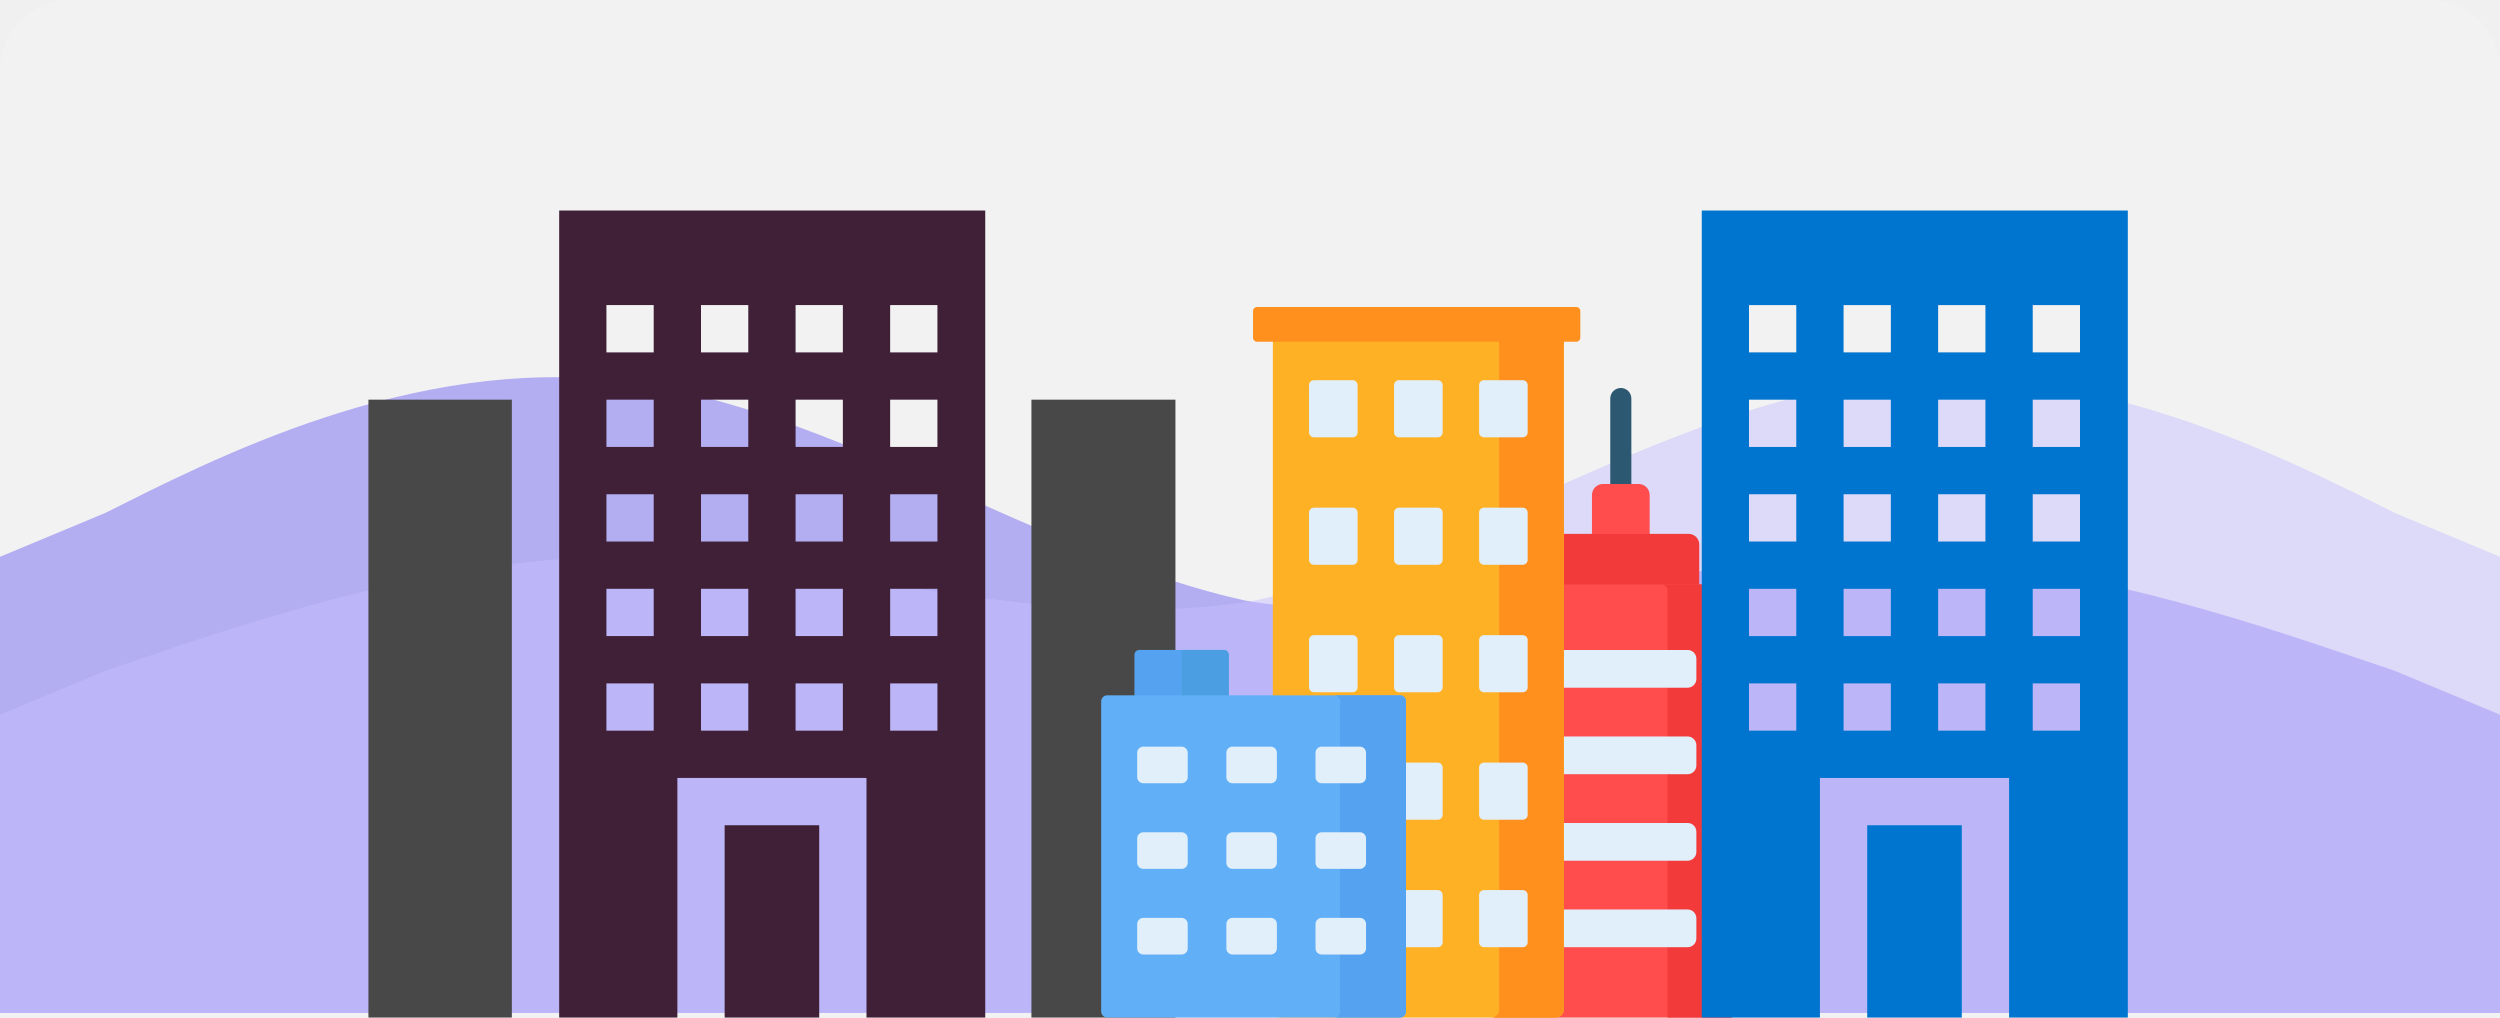
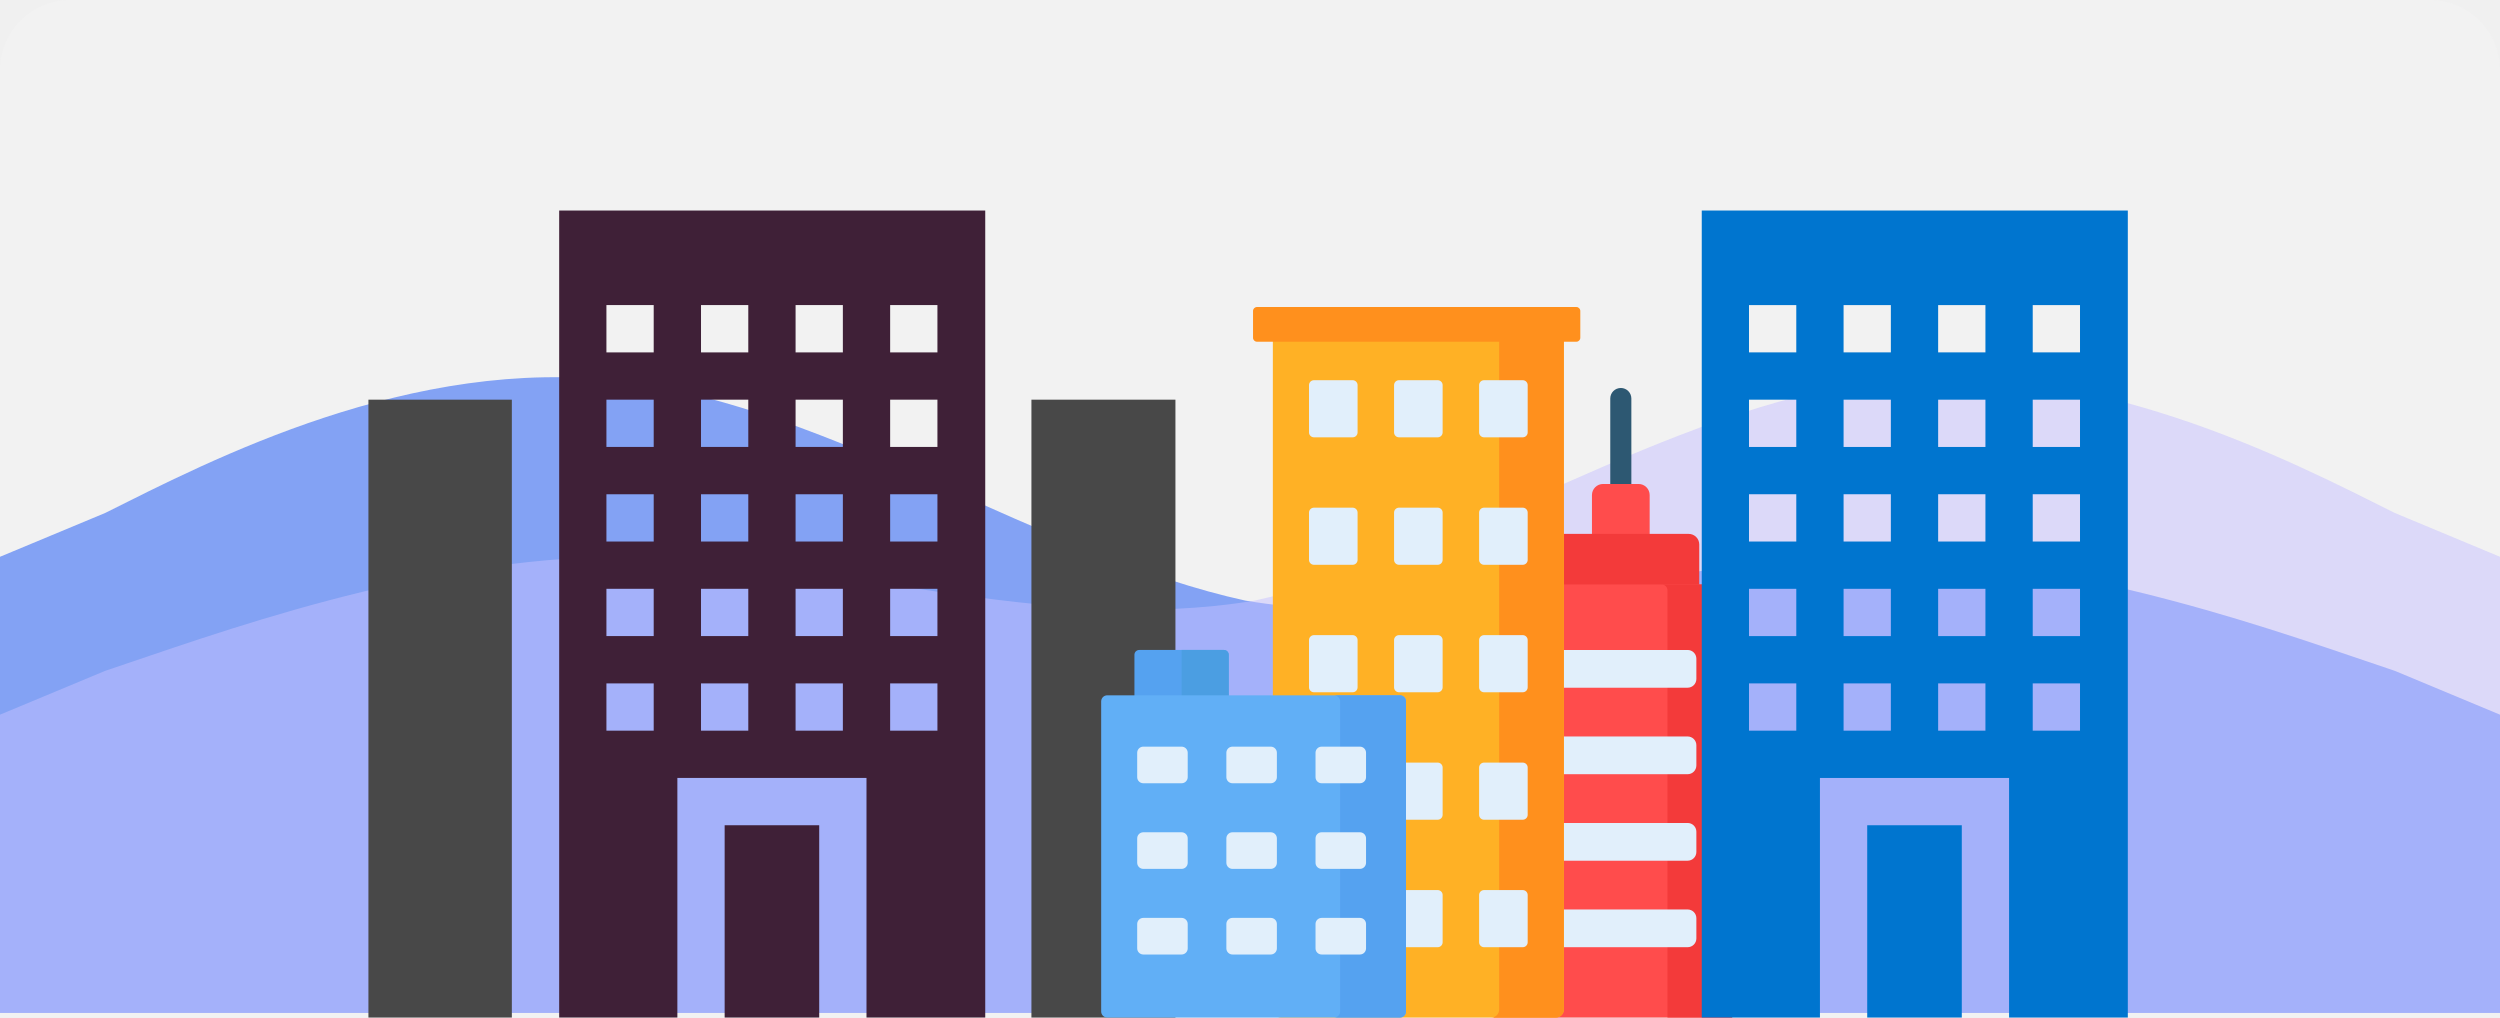
<svg xmlns="http://www.w3.org/2000/svg" width="285" height="116" fill="none" viewBox="0 0 285 116">
  <path fill="#F2F2F2" d="M0 8c0-4.418 3.582-8 8-8h269c4.418 0 8 3.582 8 8v108H0V8z" />
-   <path fill="#7367F0" fill-rule="evenodd" d="M285 81.474l-12-5c-12-4-36-13-59-13-24 0-48 9-72 5-23-5-47-22-71-25s-47 9-59 15l-12 5v52h285v-34z" clip-rule="evenodd" opacity=".5" />
+   <path fill="#1452F5" fill-rule="evenodd" d="M285 81.474l-12-5c-12-4-36-13-59-13-24 0-48 9-72 5-23-5-47-22-71-25s-47 9-59 15l-12 5v52h285v-34z" clip-rule="evenodd" opacity=".5" />
  <path fill="#C6C0FF" fill-rule="evenodd" d="M0 81.474l12-5c12-4 36-13 59-13 24 0 48 9 72 5 23-5 47-22 71-25s47 9 59 15l12 5v52H0v-34z" clip-rule="evenodd" opacity=".5" />
  <path fill="#3F2037" d="M82.61 94.078h10.78V116H82.61V94.078z" />
  <path fill="#3F2037" d="M63.746 116H77.22V88.687H98.78V116h13.537V24H63.746v92zm37.731-81.219h5.39v5.39h-5.39v-5.39zm0 10.782h5.39v5.39h-5.39v-5.39zm0 10.78h5.39v5.391h-5.39v-5.39zm0 10.782h5.39v5.39h-5.39v-5.39zm0 10.781h5.39v5.39h-5.39v-5.39zM90.695 34.781h5.391v5.39h-5.39v-5.39zm0 10.782h5.391v5.39h-5.39v-5.39zm0 10.78h5.391v5.391h-5.39v-5.39zm0 10.782h5.391v5.39h-5.39v-5.39zm0 10.781h5.391v5.39h-5.39v-5.39zm-10.78-43.125h5.39v5.39h-5.39v-5.39zm0 10.782h5.39v5.39h-5.39v-5.39zm0 10.78h5.39v5.391h-5.39v-5.39zm0 10.782h5.39v5.39h-5.39v-5.39zm0 10.781h5.39v5.39h-5.39v-5.39zM69.132 34.781h5.39v5.39h-5.39v-5.39zm0 10.782h5.39v5.39h-5.39v-5.39zm0 10.78h5.39v5.391h-5.39v-5.39zm0 10.782h5.39v5.39h-5.39v-5.39zm0 10.781h5.39v5.39h-5.39v-5.39z" />
  <path fill="#484848" d="M117.583 45.563H134V116h-16.417V45.562zM42 45.563h16.35V116H42V45.562z" />
  <g clip-path="url(#clip0)">
    <path fill="#55A2F0" d="M139.527 74.096h-9.654c-.303 0-.549.246-.549.549v6.424c0 .303.246.548.549.548h9.654c.303 0 .549-.245.549-.548v-6.424c0-.303-.246-.549-.549-.549z" />
    <path fill="#4B9EE2" d="M139.527 74.096h-4.824v7.521h4.824c.303 0 .549-.245.549-.548v-6.424c0-.303-.246-.549-.549-.549z" />
    <path fill="#2D5872" d="M184.772 44.23c-.664 0-1.202.538-1.202 1.202V57.55c0 .664.538 1.203 1.202 1.203.665 0 1.203-.539 1.203-1.203V45.432c0-.664-.538-1.203-1.203-1.203z" />
    <path fill="#FF4C4C" d="M186.797 62.127h-4.049c-.698 0-1.265-.566-1.265-1.265v-4.424c0-.699.567-1.265 1.265-1.265h4.049c.698 0 1.265.566 1.265 1.265v4.424c0 .699-.567 1.265-1.265 1.265z" />
    <path fill="#F33A3A" d="M192.51 74.954h-15.475c-.666 0-1.205-.54-1.205-1.205V62.068c0-.665.539-1.205 1.205-1.205h15.475c.666 0 1.205.54 1.205 1.205v11.68c0 .666-.539 1.206-1.205 1.206z" />
    <path fill="#FF4C4C" d="M197.467 116h-27.156V66.63H196.8c.368 0 .667.298.667.666V116z" />
    <path fill="#F33A3A" d="M196.8 66.63h-7.376c.368 0 .667.298.667.666V116h7.376V67.296c0-.368-.299-.667-.667-.667z" />
    <path fill="#E1EFFB" d="M192.388 78.398h-15.561c-.551 0-.997-.447-.997-.998v-2.306c0-.551.447-.997.997-.997h15.561c.551 0 .998.446.998.997V77.4c0 .551-.447.998-.998.998zM192.388 88.259h-15.561c-.551 0-.997-.447-.997-.998v-2.306c0-.55.447-.997.997-.997h15.561c.551 0 .998.446.998.997v2.306c0 .551-.447.998-.998.998zM192.388 98.12h-15.561c-.551 0-.997-.447-.997-.998v-2.306c0-.55.447-.997.997-.997h15.561c.551 0 .998.446.998.997v2.306c0 .551-.447.998-.998.998zM192.388 107.981h-15.561c-.551 0-.997-.447-.997-.997v-2.307c0-.551.447-.997.997-.997h15.561c.551 0 .998.446.998.997v2.307c0 .55-.447.997-.998.997z" />
    <path fill="#FFB125" d="M177.371 116h-31.359c-.502 0-.908-.407-.908-.908V37.36c0-.501.406-.907.908-.907h31.359c.501 0 .908.406.908.907v77.732c0 .501-.407.908-.908.908z" />
    <path fill="#FF901D" d="M177.371 36.453h-7.376c.501 0 .908.406.908.907v77.732c0 .501-.407.908-.908.908h7.376c.501 0 .908-.407.908-.908V37.36c0-.501-.407-.907-.908-.907z" />
    <path fill="#FF901D" d="M179.704 35h-36.408c-.249 0-.451.202-.451.45v3.057c0 .248.202.45.451.45h36.408c.249 0 .451-.201.451-.45V35.45c0-.25-.202-.451-.451-.451z" />
    <path fill="#E1EFFB" d="M154.201 49.855h-4.412c-.31 0-.562-.252-.562-.562v-5.387c0-.311.252-.563.562-.563h4.412c.311 0 .563.252.563.563v5.387c0 .31-.252.562-.563.562zM163.897 49.855h-4.412c-.31 0-.562-.252-.562-.562v-5.387c0-.311.252-.563.562-.563h4.412c.311 0 .563.252.563.563v5.387c0 .31-.252.562-.563.562zM173.593 49.855h-4.412c-.311 0-.563-.252-.563-.562v-5.387c0-.311.252-.563.563-.563h4.412c.311 0 .563.252.563.563v5.387c0 .31-.252.562-.563.562zM154.201 64.387h-4.412c-.31 0-.562-.252-.562-.563v-5.387c0-.31.252-.563.562-.563h4.412c.311 0 .563.252.563.563v5.387c0 .31-.252.563-.563.563zM163.897 64.387h-4.412c-.31 0-.562-.252-.562-.563v-5.387c0-.31.252-.563.562-.563h4.412c.311 0 .563.252.563.563v5.387c0 .31-.252.563-.563.563zM173.593 64.387h-4.412c-.311 0-.563-.252-.563-.563v-5.387c0-.31.252-.563.563-.563h4.412c.311 0 .563.252.563.563v5.387c0 .31-.252.563-.563.563zM154.201 78.918h-4.412c-.31 0-.562-.252-.562-.563v-5.387c0-.31.252-.562.562-.562h4.412c.311 0 .563.251.563.562v5.387c0 .311-.252.563-.563.563zM163.897 78.918h-4.412c-.31 0-.562-.252-.562-.563v-5.387c0-.31.252-.562.562-.562h4.412c.311 0 .563.251.563.562v5.387c0 .311-.252.563-.563.563zM173.593 78.918h-4.412c-.311 0-.563-.252-.563-.563v-5.387c0-.31.252-.562.563-.562h4.412c.311 0 .563.251.563.562v5.387c0 .311-.252.563-.563.563zM163.897 93.45h-4.412c-.31 0-.562-.252-.562-.563V87.5c0-.311.252-.563.562-.563h4.412c.311 0 .563.252.563.563v5.387c0 .31-.252.562-.563.562zM173.593 93.45h-4.412c-.311 0-.563-.252-.563-.563V87.5c0-.311.252-.563.563-.563h4.412c.311 0 .563.252.563.563v5.387c0 .31-.252.562-.563.562zM163.897 107.981h-4.412c-.31 0-.562-.252-.562-.563v-5.387c0-.31.252-.562.562-.562h4.412c.311 0 .563.251.563.562v5.387c0 .311-.252.563-.563.563zM173.593 107.981h-4.412c-.311 0-.563-.252-.563-.563v-5.387c0-.31.252-.562.563-.562h4.412c.311 0 .563.251.563.562v5.387c0 .311-.252.563-.563.563z" />
    <path fill="#61AFF6" d="M159.59 116h-33.364c-.383 0-.693-.311-.693-.694V79.959c0-.383.31-.694.693-.694h33.364c.383 0 .693.31.693.694v35.348c0 .382-.31.693-.693.693z" />
    <path fill="#55A2F0" d="M159.59 79.265h-7.509c.383 0 .694.31.694.694v35.348c0 .383-.311.693-.694.693h7.509c.383 0 .693-.31.693-.693V79.959c0-.383-.31-.694-.693-.694z" />
    <path fill="#E1EFFB" d="M134.703 89.291h-4.367c-.384 0-.696-.311-.696-.696v-2.781c0-.384.312-.696.696-.696h4.367c.384 0 .696.312.696.696v2.781c0 .385-.312.696-.696.696zM144.868 89.291h-4.367c-.384 0-.696-.311-.696-.696v-2.781c0-.384.312-.696.696-.696h4.367c.384 0 .696.312.696.696v2.781c0 .385-.312.696-.696.696zM155.033 89.291h-4.367c-.384 0-.696-.311-.696-.696v-2.781c0-.384.312-.696.696-.696h4.367c.384 0 .696.312.696.696v2.781c0 .385-.312.696-.696.696zM134.703 99.052h-4.366c-.385 0-.697-.312-.697-.696v-2.781c0-.384.312-.696.697-.696h4.366c.385 0 .696.312.696.696v2.781c0 .385-.311.696-.696.696zM144.868 99.052h-4.367c-.384 0-.696-.312-.696-.696v-2.781c0-.384.312-.696.696-.696h4.367c.384 0 .696.312.696.696v2.781c0 .385-.312.696-.696.696zM155.033 99.052h-4.367c-.384 0-.696-.312-.696-.696v-2.781c0-.384.312-.696.696-.696h4.367c.384 0 .696.312.696.696v2.781c0 .385-.312.696-.696.696zM134.703 108.813h-4.366c-.385 0-.697-.312-.697-.696v-2.781c0-.384.312-.696.697-.696h4.366c.385 0 .696.312.696.696v2.781c0 .384-.311.696-.696.696zM144.868 108.813h-4.367c-.384 0-.696-.312-.696-.696v-2.781c0-.384.312-.696.696-.696h4.367c.384 0 .696.312.696.696v2.781c0 .384-.312.696-.696.696zM155.033 108.813h-4.367c-.384 0-.696-.312-.696-.696v-2.781c0-.384.312-.696.696-.696h4.367c.384 0 .696.312.696.696v2.781c0 .384-.312.696-.696.696z" />
  </g>
  <path fill="#0075CF" d="M212.863 94.078h10.781V116h-10.781V94.078z" />
  <path fill="#0075CF" d="M194 116h13.472V88.687h21.563V116h13.536V24H194v92zm37.73-81.219h5.391v5.39h-5.391v-5.39zm0 10.782h5.391v5.39h-5.391v-5.39zm0 10.78h5.391v5.391h-5.391v-5.39zm0 10.782h5.391v5.39h-5.391v-5.39zm0 10.781h5.391v5.39h-5.391v-5.39zm-10.781-43.125h5.391v5.39h-5.391v-5.39zm0 10.782h5.391v5.39h-5.391v-5.39zm0 10.78h5.391v5.391h-5.391v-5.39zm0 10.782h5.391v5.39h-5.391v-5.39zm0 10.781h5.391v5.39h-5.391v-5.39zm-10.781-43.125h5.39v5.39h-5.39v-5.39zm0 10.782h5.39v5.39h-5.39v-5.39zm0 10.78h5.39v5.391h-5.39v-5.39zm0 10.782h5.39v5.39h-5.39v-5.39zm0 10.781h5.39v5.39h-5.39v-5.39zm-10.782-43.125h5.391v5.39h-5.391v-5.39zm0 10.782h5.391v5.39h-5.391v-5.39zm0 10.78h5.391v5.391h-5.391v-5.39zm0 10.782h5.391v5.39h-5.391v-5.39zm0 10.781h5.391v5.39h-5.391v-5.39z" />
  <defs>
    <clipPath id="clip0">
      <path fill="#fff" d="M0 0H81V81H0z" transform="translate(121 35)" />
    </clipPath>
  </defs>
</svg>
